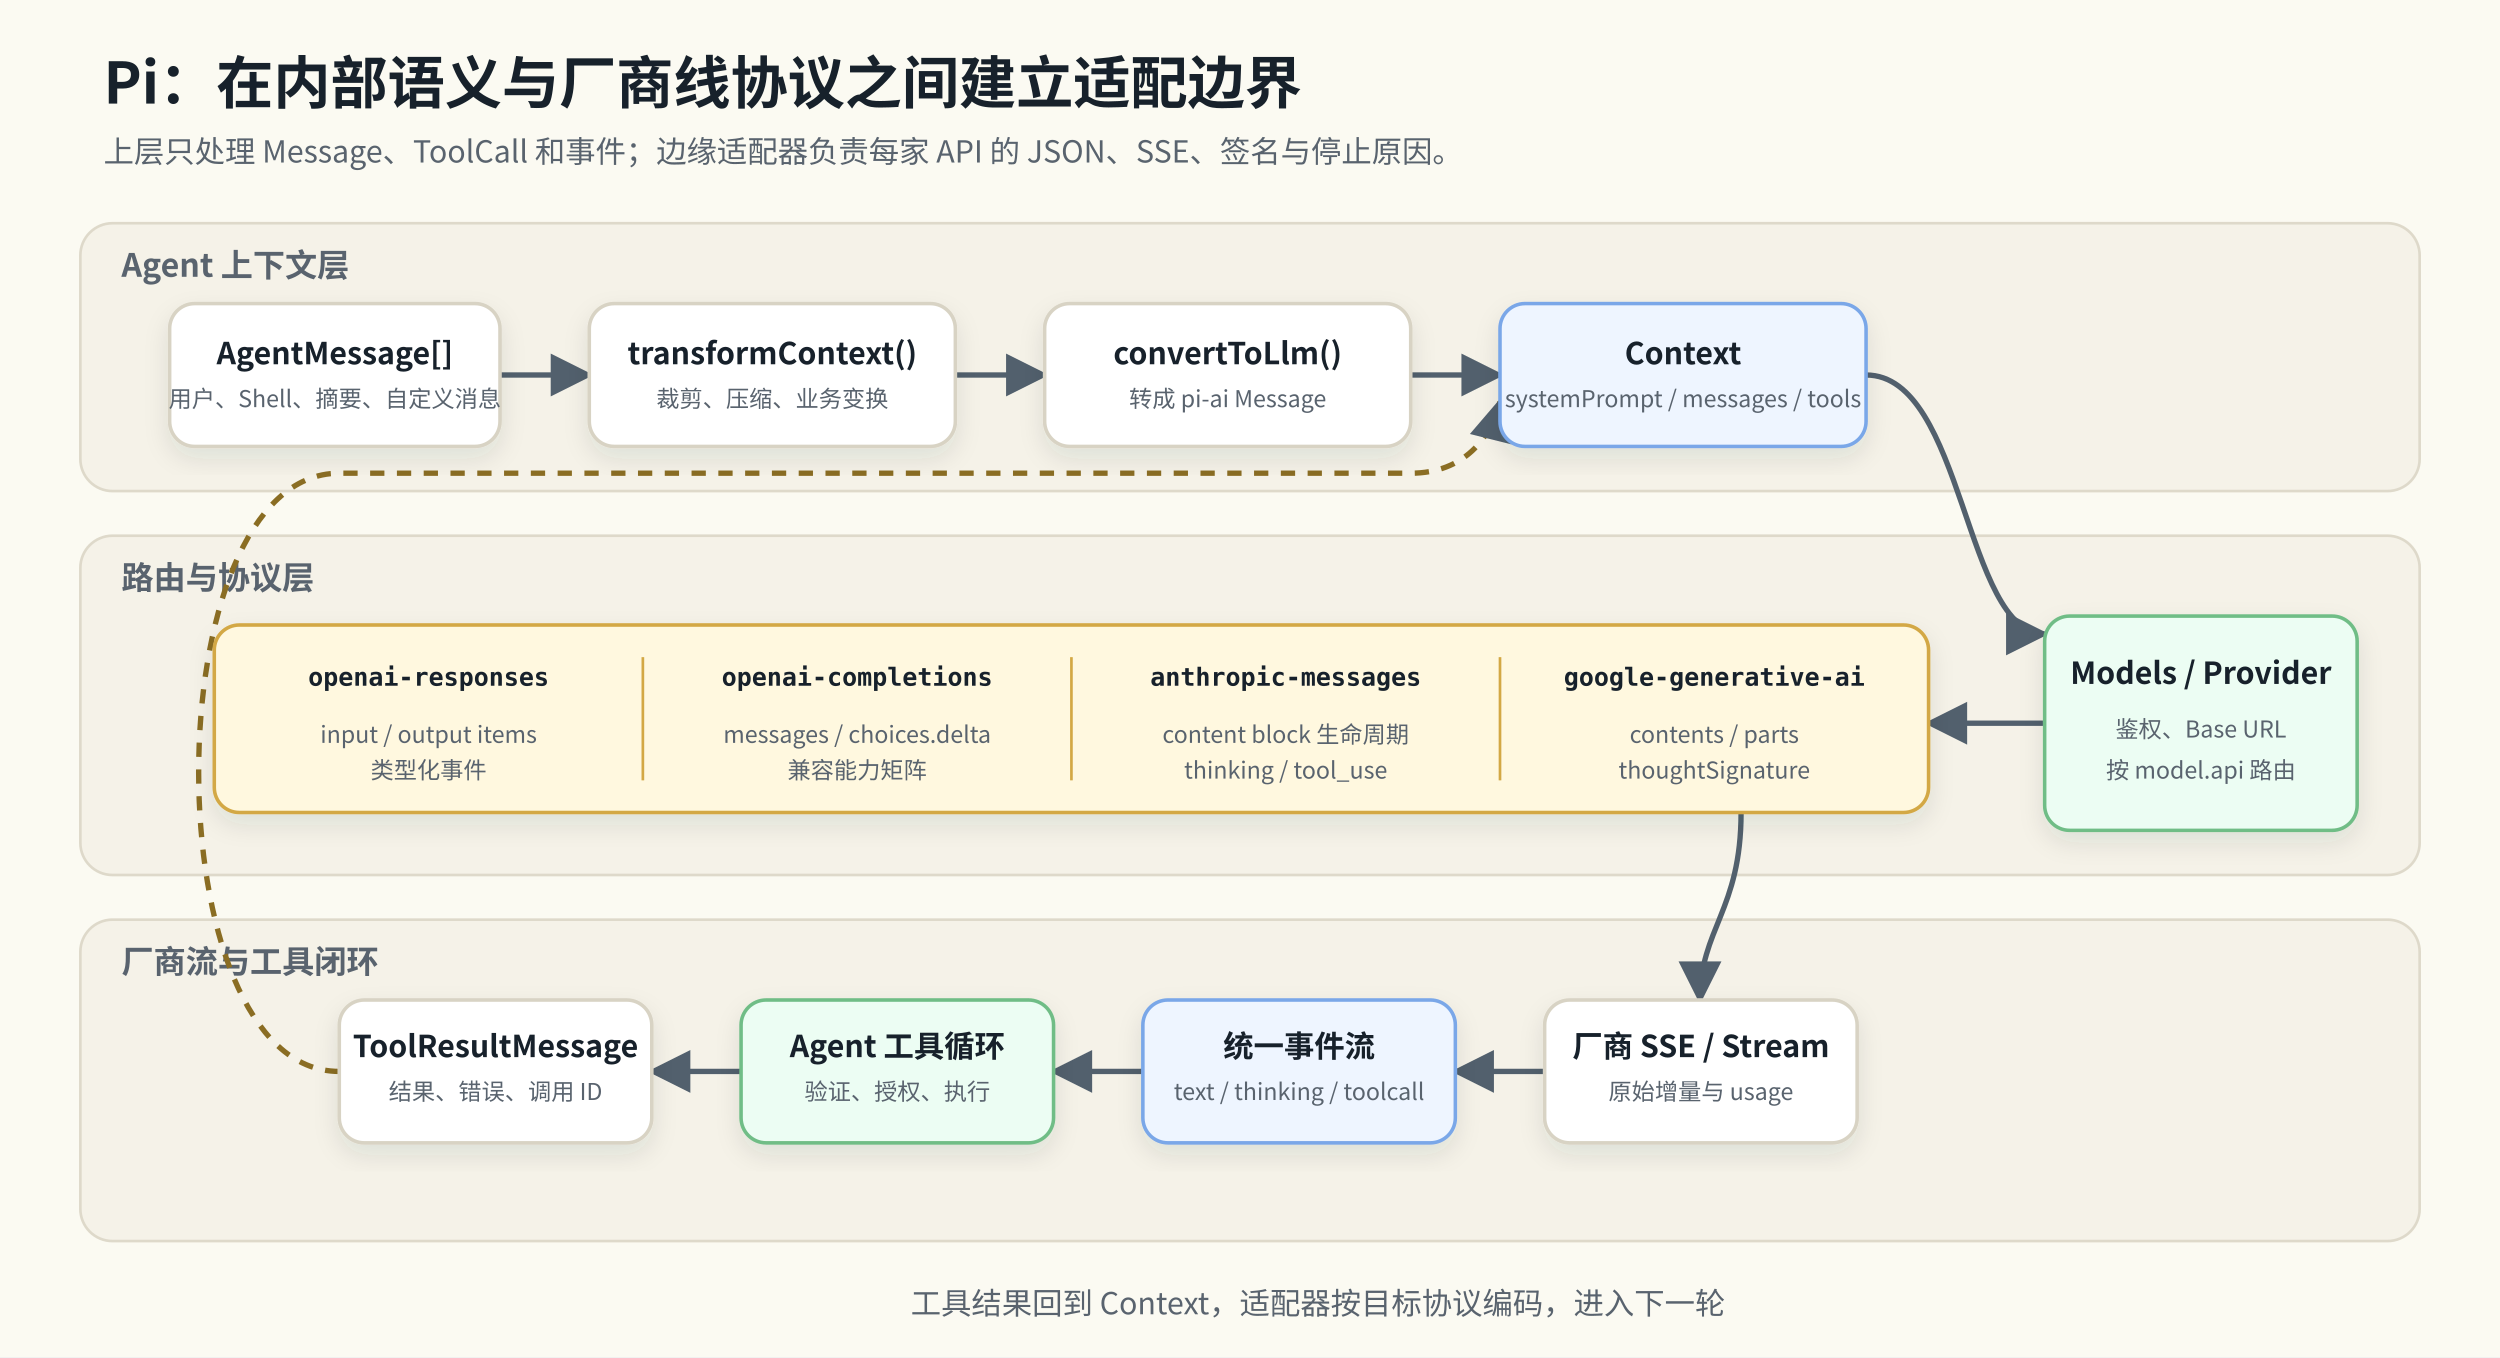
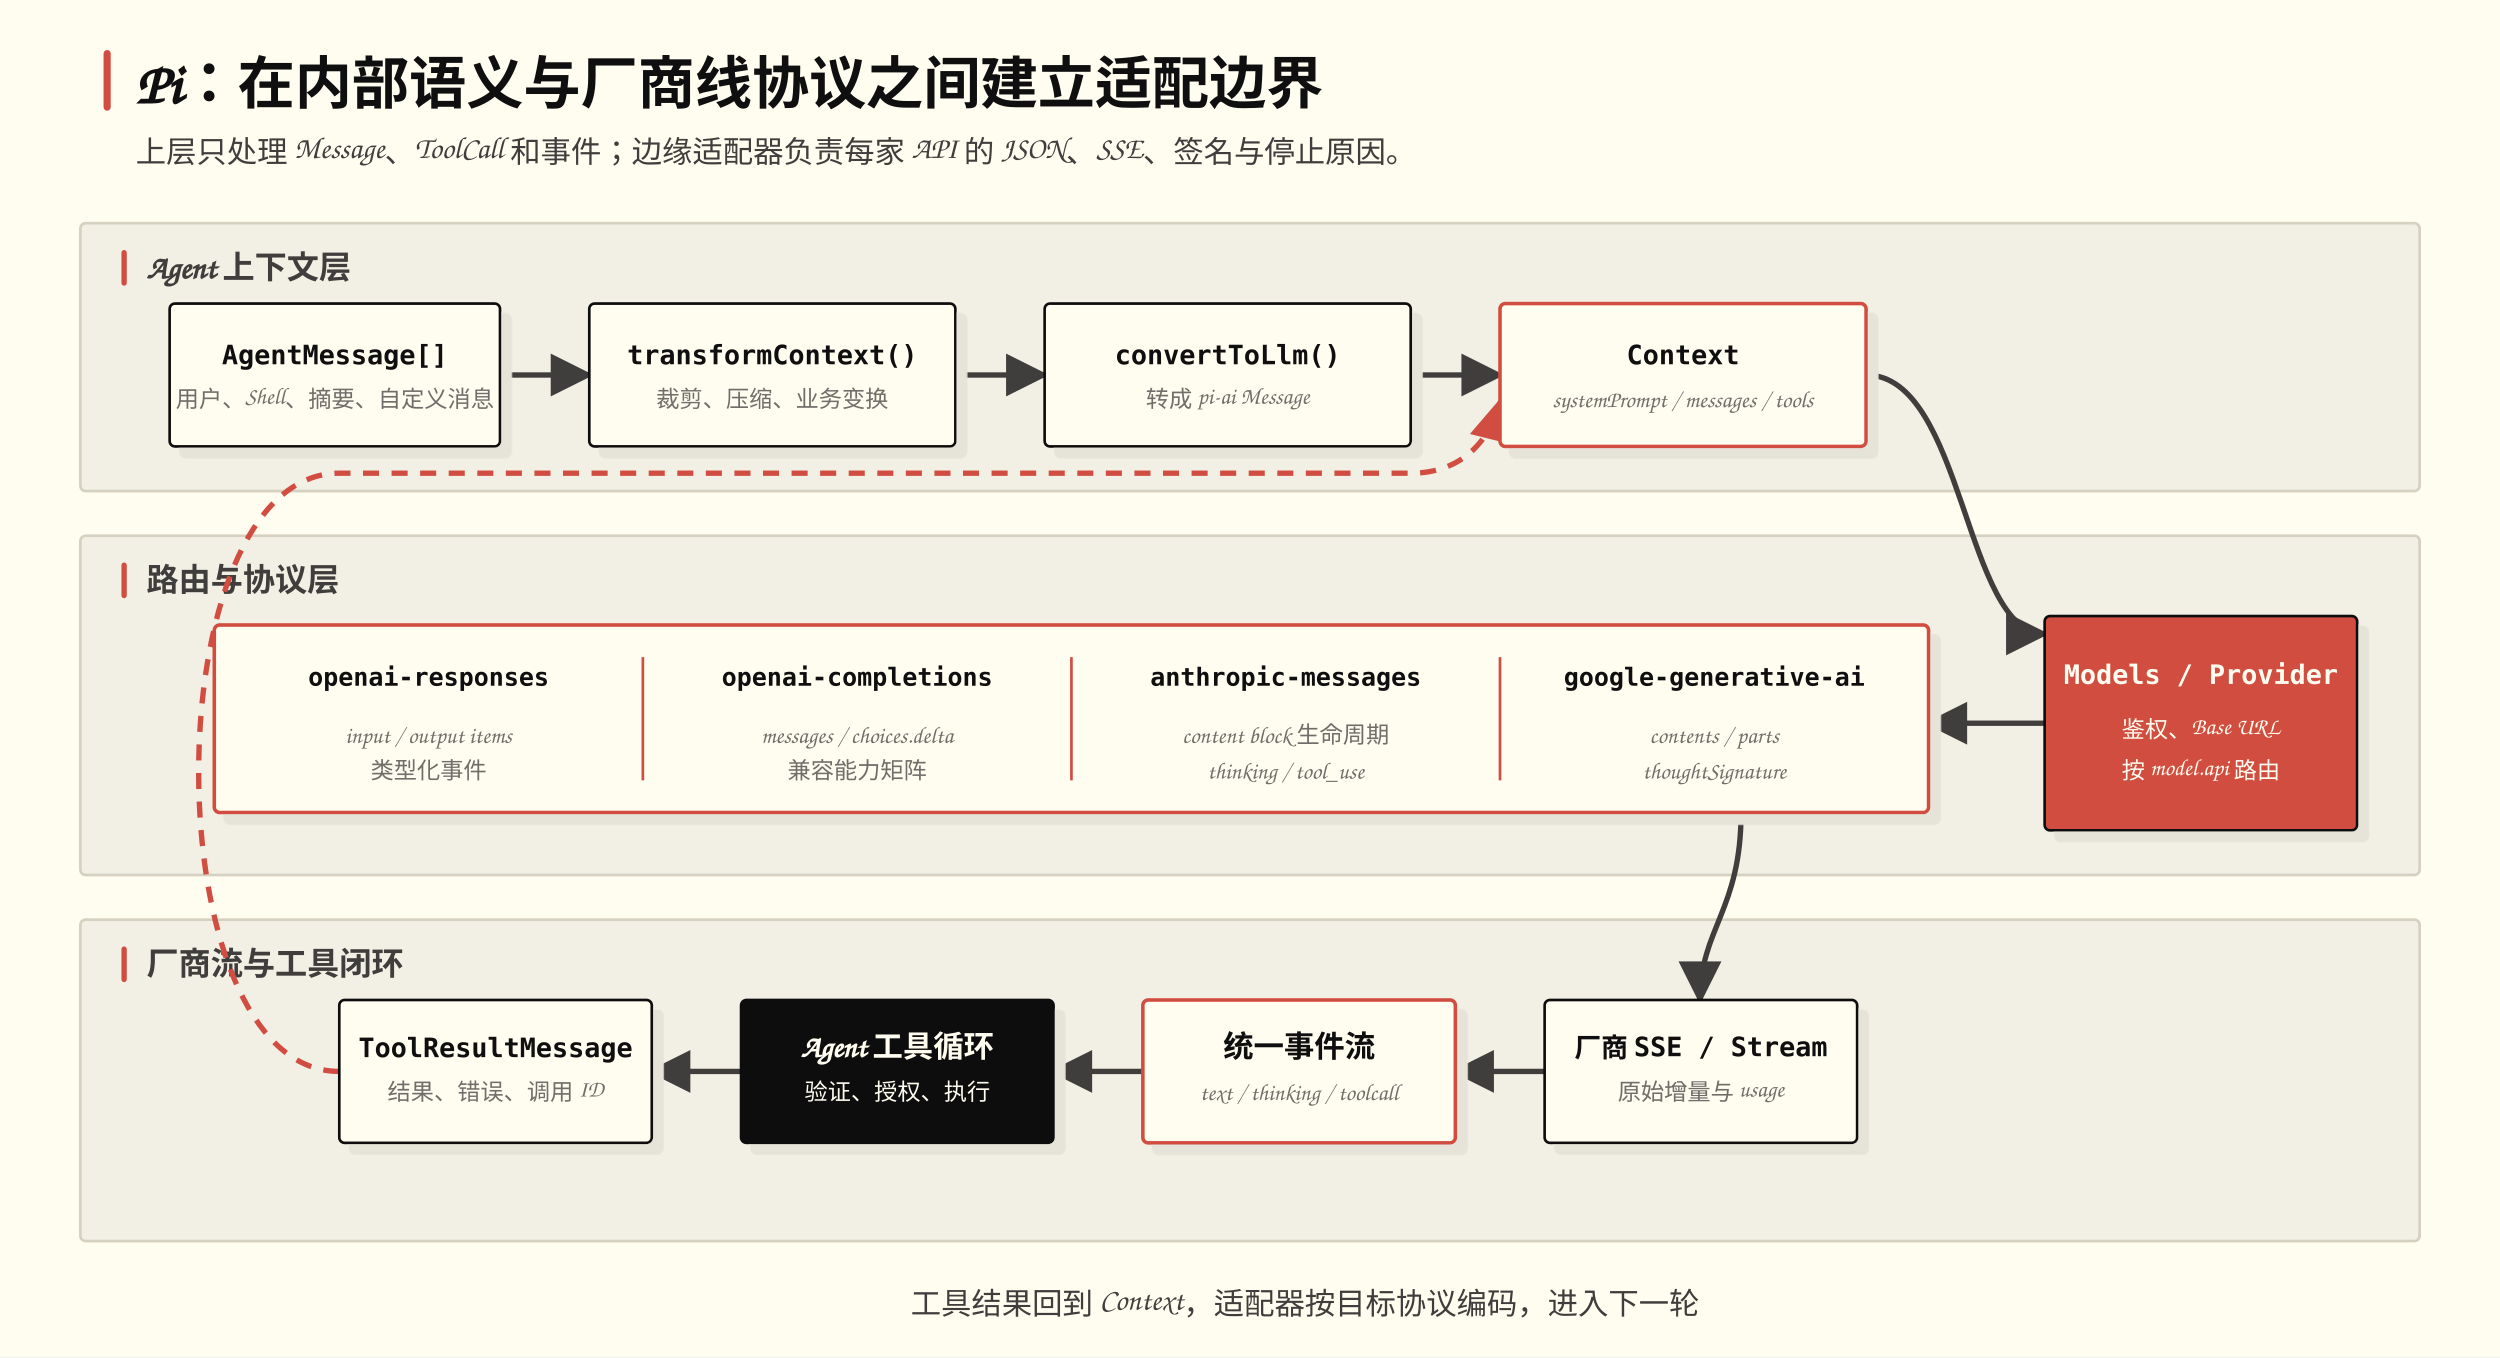
<svg xmlns="http://www.w3.org/2000/svg" width="1400" height="760" viewBox="0 0 1400 760" role="img" aria-labelledby="title desc">
  <defs>
    <marker id="arrow" viewBox="0 0 10 10" refX="9" refY="5" markerWidth="8" markerHeight="8" orient="auto-start-reverse">
-       <path d="M 0 0 L 10 5 L 0 10 z" fill="#52606d" />
+       <path d="M 0 0 L 10 5 L 0 10 z" fill="#403e3c" />
    </marker>
-     <filter id="shadow" x="-20%" y="-20%" width="140%" height="140%">
-       <feDropShadow dx="0" dy="6" stdDeviation="7" flood-color="#1f2937" flood-opacity="0.10" />
+     <marker id="arrowRed" viewBox="0 0 10 10" refX="9" refY="5" markerWidth="8" markerHeight="8" orient="auto-start-reverse">
+       <path d="M 0 0 L 10 5 L 0 10 z" fill="#d14d41" />
+     </marker>
+     <filter id="hardShadow" x="-10%" y="-10%" width="130%" height="130%">
+       <feDropShadow dx="6" dy="6" stdDeviation="0" flood-color="#e6e4d9" />
    </filter>
    <style>
-       .bg { fill: #fbfaf2; }
-       .title { font: 700 32px "PingFang SC", "Noto Sans CJK SC", sans-serif; fill: #17212b; }
-       .subtitle { font: 400 17px "PingFang SC", "Noto Sans CJK SC", sans-serif; fill: #59636e; }
-       .lane { fill: #f5f2e8; stroke: #ded9ca; stroke-width: 1.5; rx: 18; }
-       .laneName { font: 700 18px "PingFang SC", "Noto Sans CJK SC", sans-serif; fill: #59636e; }
-       .box { fill: #ffffff; stroke: #d8d3c4; stroke-width: 2; rx: 14; filter: url(#shadow); }
-       .blue { fill: #eef5ff; stroke: #7aa7e8; stroke-width: 2; rx: 14; filter: url(#shadow); }
-       .green { fill: #ecfdf3; stroke: #70bd86; stroke-width: 2; rx: 14; filter: url(#shadow); }
-       .amber { fill: #fff8df; stroke: #d3a844; stroke-width: 2; rx: 14; filter: url(#shadow); }
-       .head { font: 700 17px "PingFang SC", "Noto Sans CJK SC", sans-serif; fill: #17212b; text-anchor: middle; }
-       .body { font: 400 13px "PingFang SC", "Noto Sans CJK SC", sans-serif; fill: #59636e; text-anchor: middle; }
-       .arrow { stroke: #52606d; stroke-width: 3; fill: none; marker-end: url(#arrow); }
-       .loop { stroke: #8a6d23; stroke-width: 3; stroke-dasharray: 8 7; fill: none; marker-end: url(#arrow); }
-       .adapterText { font: 600 14px "SFMono-Regular", Consolas, monospace; fill: #17212b; text-anchor: middle; }
+       .bg { fill: #fffcf0; }
+       .title,
+       .subtitle,
+       .laneName,
+       .head,
+       .headInverse,
+       .body,
+       .bodyInverse {
+         font-family: "Hannotate SC", "HannotateSC-W5", "手札体-简", "HanziPen SC", cursive;
+       }
+       .title { font-size: 32px; font-weight: 700; fill: #100f0f; }
+       .subtitle { font-size: 17px; font-weight: 400; fill: #403e3c; }
+       .lane { fill: #f2f0e5; stroke: #d5d0bf; stroke-width: 1.5; rx: 3; }
+       .laneName { font-size: 18px; font-weight: 700; fill: #403e3c; }
+       .box { fill: #fffcf0; stroke: #100f0f; stroke-width: 1.5; rx: 3; filter: url(#hardShadow); }
+       .accent { fill: #fffcf0; stroke: #d14d41; stroke-width: 2; rx: 3; filter: url(#hardShadow); }
+       .primary { fill: #d14d41; stroke: #100f0f; stroke-width: 1.5; rx: 3; filter: url(#hardShadow); }
+       .dark { fill: #100f0f; stroke: #100f0f; stroke-width: 1.5; rx: 3; filter: url(#hardShadow); }
+       .adapter { fill: #fffcf0; stroke: #d14d41; stroke-width: 2; rx: 3; filter: url(#hardShadow); }
+       .head { font-size: 17px; font-weight: 700; fill: #100f0f; text-anchor: middle; }
+       .headInverse { font-size: 17px; font-weight: 700; fill: #fffcf0; text-anchor: middle; }
+       .body { font-size: 13px; font-weight: 400; fill: #6f6e69; text-anchor: middle; }
+       .bodyInverse { font-size: 13px; font-weight: 400; fill: #fffcf0; text-anchor: middle; }
+       .codeHead,
+       .codeHeadInverse,
+       .adapterText {
+         font-family: "ComicShannsMono Nerd Font", "ComicShannsMono Nerd Font Mono", "ComicShannsMono NF",
+           "Hannotate SC", "HannotateSC-W5", "手札体-简", "HanziPen SC", ui-monospace,
+           "SFMono-Regular", Menlo, Consolas, monospace;
+         font-weight: 600;
+         text-anchor: middle;
+       }
+       .codeHead { font-size: 15px; fill: #100f0f; }
+       .codeHeadInverse { font-size: 15px; fill: #fffcf0; }
+       .adapterText { font-size: 14px; fill: #100f0f; }
+       .arrow { stroke: #403e3c; stroke-width: 3; fill: none; marker-end: url(#arrow); }
+       .loop { stroke: #d14d41; stroke-width: 3; stroke-dasharray: 9 7; fill: none; marker-end: url(#arrowRed); }
    </style>
  </defs>
  <rect class="bg" width="1400" height="760" />
-   <text class="title" x="58" y="58">Pi：在内部语义与厂商线协议之间建立适配边界</text>
-   <text class="subtitle" x="58" y="91">上层只处理 Message、ToolCall 和事件；边缘适配器负责每家 API 的 JSON、SSE、签名与停止原因。</text>
+   <rect x="58" y="28" width="4" height="34" rx="2" fill="#d14d41" />
+   <text class="title" x="76" y="58">Pi：在内部语义与厂商线协议之间建立适配边界</text>
+   <text class="subtitle" x="76" y="91">上层只处理 Message、ToolCall 和事件；边缘适配器负责每家 API 的 JSON、SSE、签名与停止原因。</text>
  <rect class="lane" x="45" y="125" width="1310" height="150" />
-   <text class="laneName" x="68" y="155">Agent 上下文层</text>
+   <rect x="68" y="140" width="3" height="20" rx="1.5" fill="#d14d41" />
+   <text class="laneName" x="82" y="156">Agent 上下文层</text>
  <rect class="lane" x="45" y="300" width="1310" height="190" />
-   <text class="laneName" x="68" y="330">路由与协议层</text>
+   <rect x="68" y="315" width="3" height="20" rx="1.5" fill="#d14d41" />
+   <text class="laneName" x="82" y="331">路由与协议层</text>
  <rect class="lane" x="45" y="515" width="1310" height="180" />
-   <text class="laneName" x="68" y="545">厂商流与工具闭环</text>
+   <rect x="68" y="530" width="3" height="20" rx="1.5" fill="#d14d41" />
+   <text class="laneName" x="82" y="546">厂商流与工具闭环</text>
  <path class="arrow" d="M 280 210 L 330 210" />
  <path class="arrow" d="M 535 210 L 585 210" />
  <path class="arrow" d="M 790 210 L 840 210" />
  <path class="arrow" d="M 1045 210 C 1100 210, 1100 355, 1145 355" />
  <path class="arrow" d="M 1145 405 L 1080 405" />
  <path class="arrow" d="M 975 455 C 975 510, 952 520, 952 560" />
  <path class="arrow" d="M 865 600 L 815 600" />
  <path class="arrow" d="M 640 600 L 590 600" />
  <path class="arrow" d="M 415 600 L 365 600" />
  <path class="loop" d="M 190 600 C 85 600, 85 265, 190 265 L 790 265 C 820 265, 835 245, 840 225" />
  <g transform="translate(95 170)">
    <rect class="box" width="185" height="80" />
-     <text class="head" x="92.5" y="34">AgentMessage[]</text>
+     <text class="codeHead" x="92.5" y="34">AgentMessage[]</text>
    <text class="body" x="92.5" y="58">用户、Shell、摘要、自定义消息</text>
  </g>
  <g transform="translate(330 170)">
    <rect class="box" width="205" height="80" />
-     <text class="head" x="102.5" y="34">transformContext()</text>
+     <text class="codeHead" x="102.5" y="34">transformContext()</text>
    <text class="body" x="102.5" y="58">裁剪、压缩、业务变换</text>
  </g>
  <g transform="translate(585 170)">
    <rect class="box" width="205" height="80" />
-     <text class="head" x="102.5" y="34">convertToLlm()</text>
+     <text class="codeHead" x="102.5" y="34">convertToLlm()</text>
    <text class="body" x="102.5" y="58">转成 pi-ai Message</text>
  </g>
  <g transform="translate(840 170)">
-     <rect class="blue" width="205" height="80" />
-     <text class="head" x="102.5" y="34">Context</text>
+     <rect class="accent" width="205" height="80" />
+     <text class="codeHead" x="102.5" y="34">Context</text>
    <text class="body" x="102.5" y="58">systemPrompt / messages / tools</text>
  </g>
  <g transform="translate(1145 345)">
-     <rect class="green" width="175" height="120" />
-     <text class="head" x="87.5" y="38">Models / Provider</text>
-     <text class="body" x="87.5" y="68">鉴权、Base URL</text>
-     <text class="body" x="87.5" y="91">按 model.api 路由</text>
+     <rect class="primary" width="175" height="120" />
+     <text class="codeHeadInverse" x="87.5" y="38">Models / Provider</text>
+     <text class="bodyInverse" x="87.5" y="68">鉴权、Base URL</text>
+     <text class="bodyInverse" x="87.5" y="91">按 model.api 路由</text>
  </g>
  <g transform="translate(120 350)">
-     <rect class="amber" width="960" height="105" />
-     <line x1="240" y1="18" x2="240" y2="87" stroke="#d3a844" stroke-width="1.5" />
-     <line x1="480" y1="18" x2="480" y2="87" stroke="#d3a844" stroke-width="1.5" />
-     <line x1="720" y1="18" x2="720" y2="87" stroke="#d3a844" stroke-width="1.5" />
+     <rect class="adapter" width="960" height="105" />
+     <line x1="240" y1="18" x2="240" y2="87" stroke="#d14d41" stroke-width="1.5" />
+     <line x1="480" y1="18" x2="480" y2="87" stroke="#d14d41" stroke-width="1.5" />
+     <line x1="720" y1="18" x2="720" y2="87" stroke="#d14d41" stroke-width="1.5" />
    <text class="adapterText" x="120" y="34">openai-responses</text>
    <text class="body" x="120" y="66">input / output items</text>
    <text class="body" x="120" y="86">类型化事件</text>
    <text class="adapterText" x="360" y="34">openai-completions</text>
    <text class="body" x="360" y="66">messages / choices.delta</text>
    <text class="body" x="360" y="86">兼容能力矩阵</text>
    <text class="adapterText" x="600" y="34">anthropic-messages</text>
    <text class="body" x="600" y="66">content block 生命周期</text>
    <text class="body" x="600" y="86">thinking / tool_use</text>
    <text class="adapterText" x="840" y="34">google-generative-ai</text>
    <text class="body" x="840" y="66">contents / parts</text>
    <text class="body" x="840" y="86">thoughtSignature</text>
  </g>
  <g transform="translate(865 560)">
    <rect class="box" width="175" height="80" />
-     <text class="head" x="87.5" y="32">厂商 SSE / Stream</text>
+     <text class="codeHead" x="87.5" y="32">厂商 SSE / Stream</text>
    <text class="body" x="87.5" y="56">原始增量与 usage</text>
  </g>
  <g transform="translate(640 560)">
-     <rect class="blue" width="175" height="80" />
+     <rect class="accent" width="175" height="80" />
    <text class="head" x="87.5" y="32">统一事件流</text>
    <text class="body" x="87.5" y="56">text / thinking / toolcall</text>
  </g>
  <g transform="translate(415 560)">
-     <rect class="green" width="175" height="80" />
-     <text class="head" x="87.5" y="32">Agent 工具循环</text>
-     <text class="body" x="87.5" y="56">验证、授权、执行</text>
+     <rect class="dark" width="175" height="80" />
+     <text class="headInverse" x="87.5" y="32">Agent 工具循环</text>
+     <text class="bodyInverse" x="87.5" y="56">验证、授权、执行</text>
  </g>
  <g transform="translate(190 560)">
    <rect class="box" width="175" height="80" />
-     <text class="head" x="87.5" y="32">ToolResultMessage</text>
+     <text class="codeHead" x="87.5" y="32">ToolResultMessage</text>
    <text class="body" x="87.5" y="56">结果、错误、调用 ID</text>
  </g>
  <text class="subtitle" x="510" y="736">工具结果回到 Context，适配器按目标协议编码，进入下一轮</text>
</svg>
